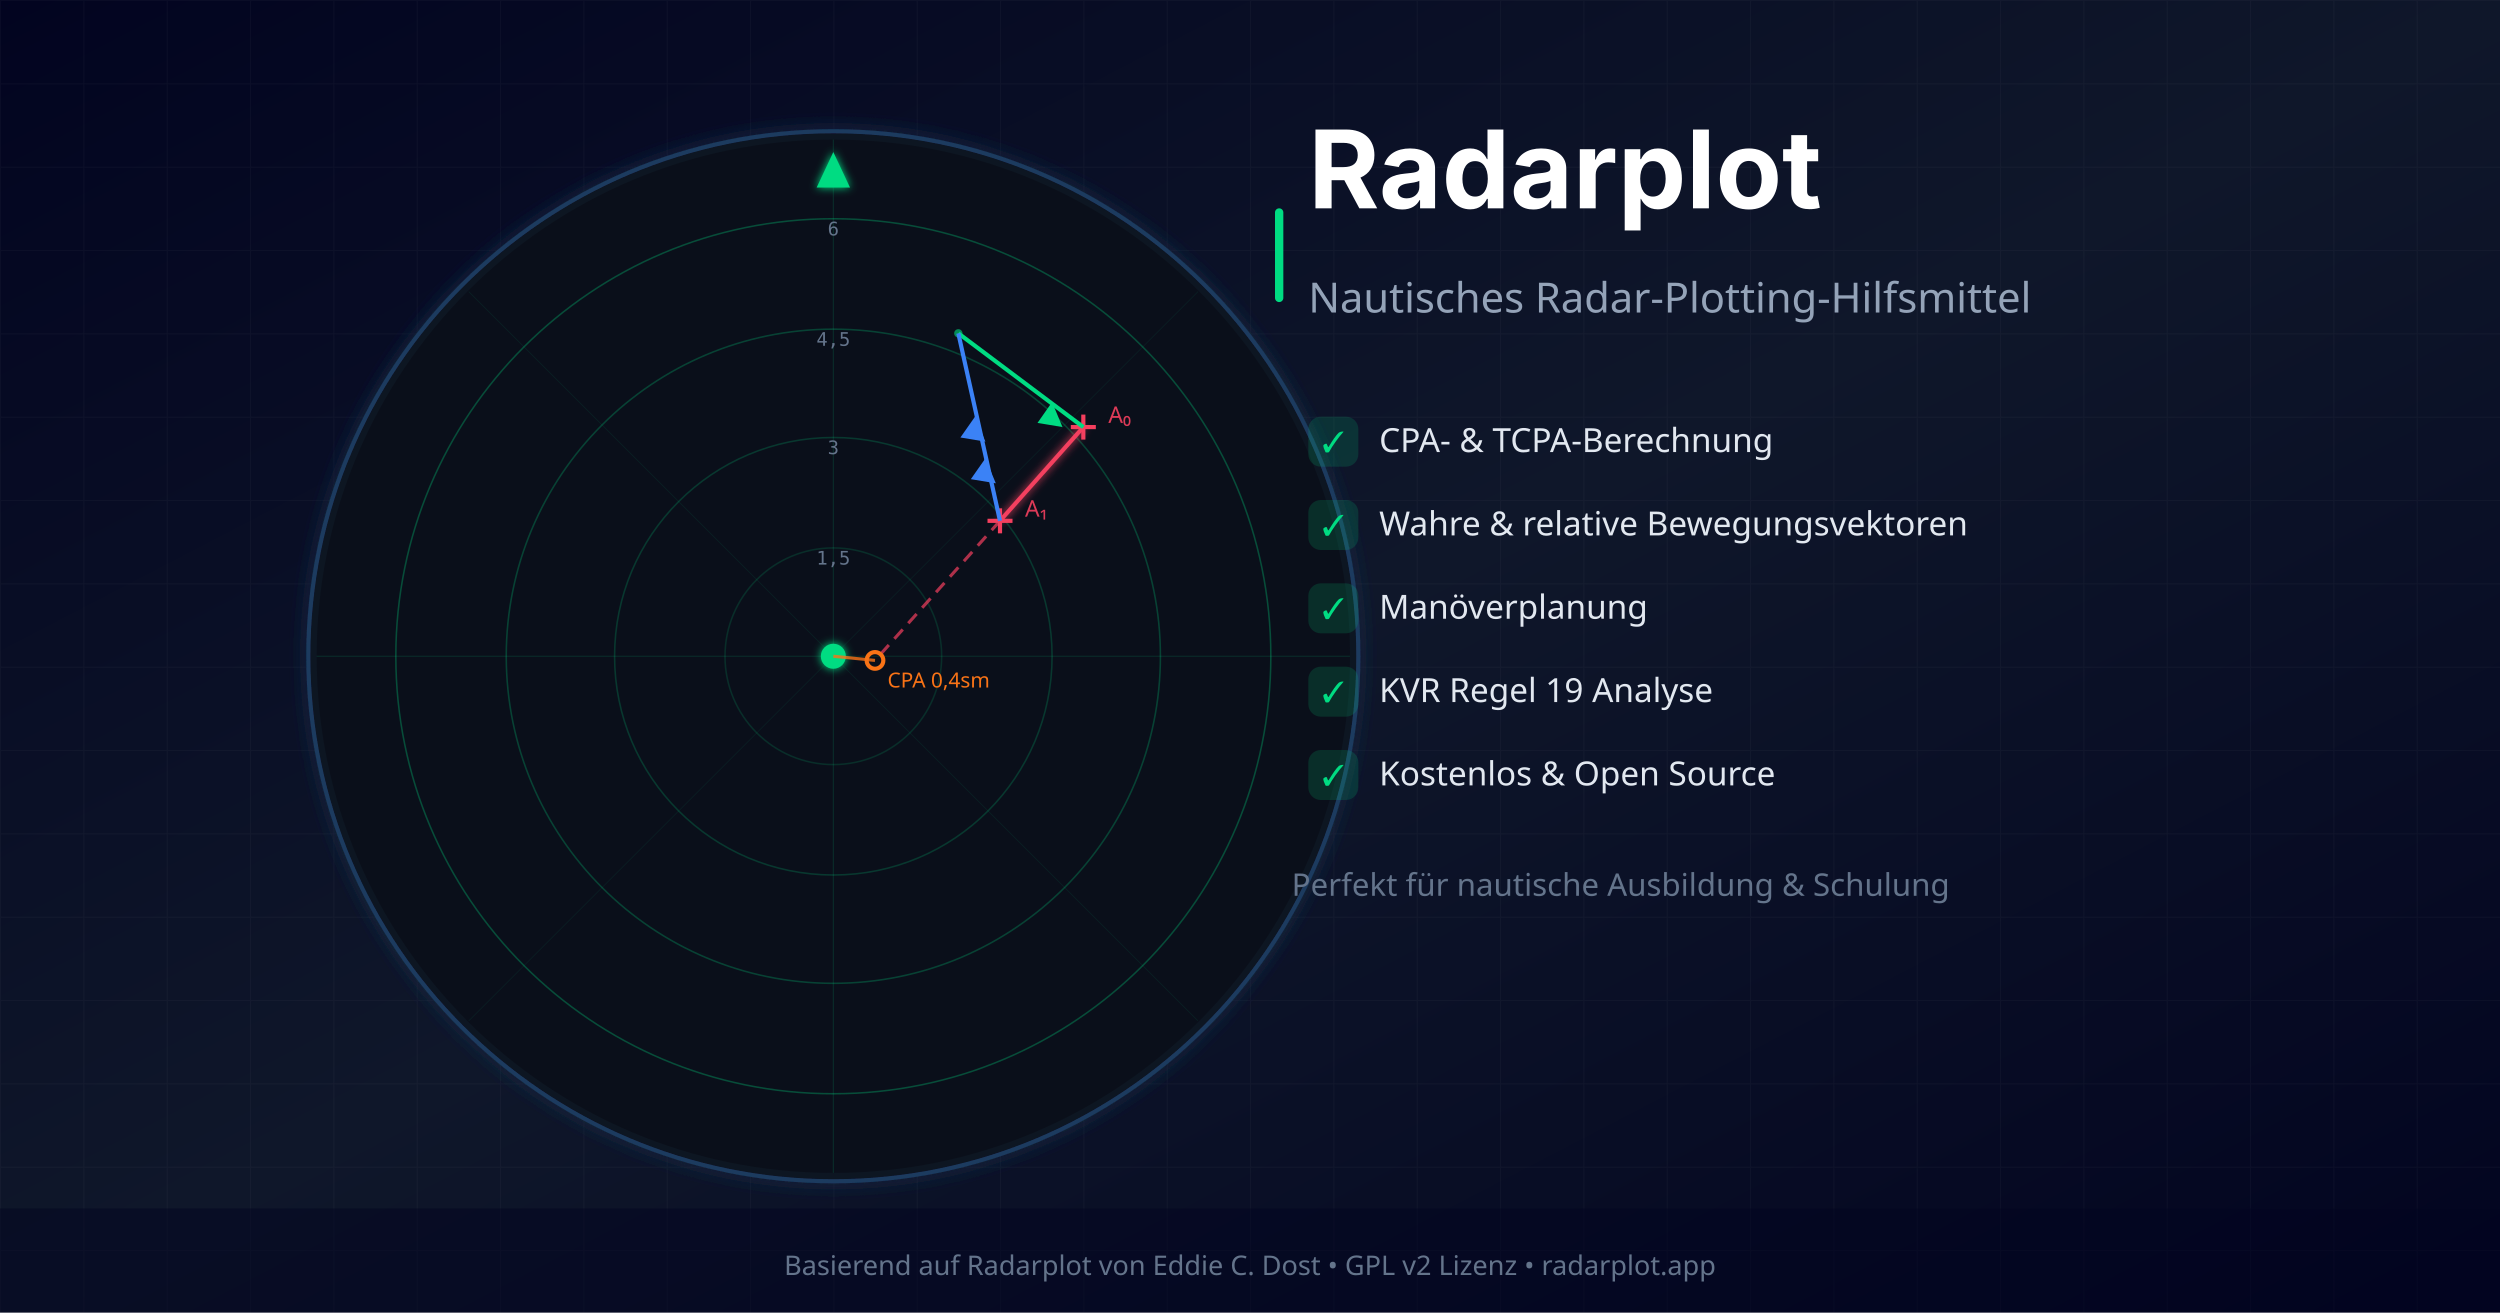
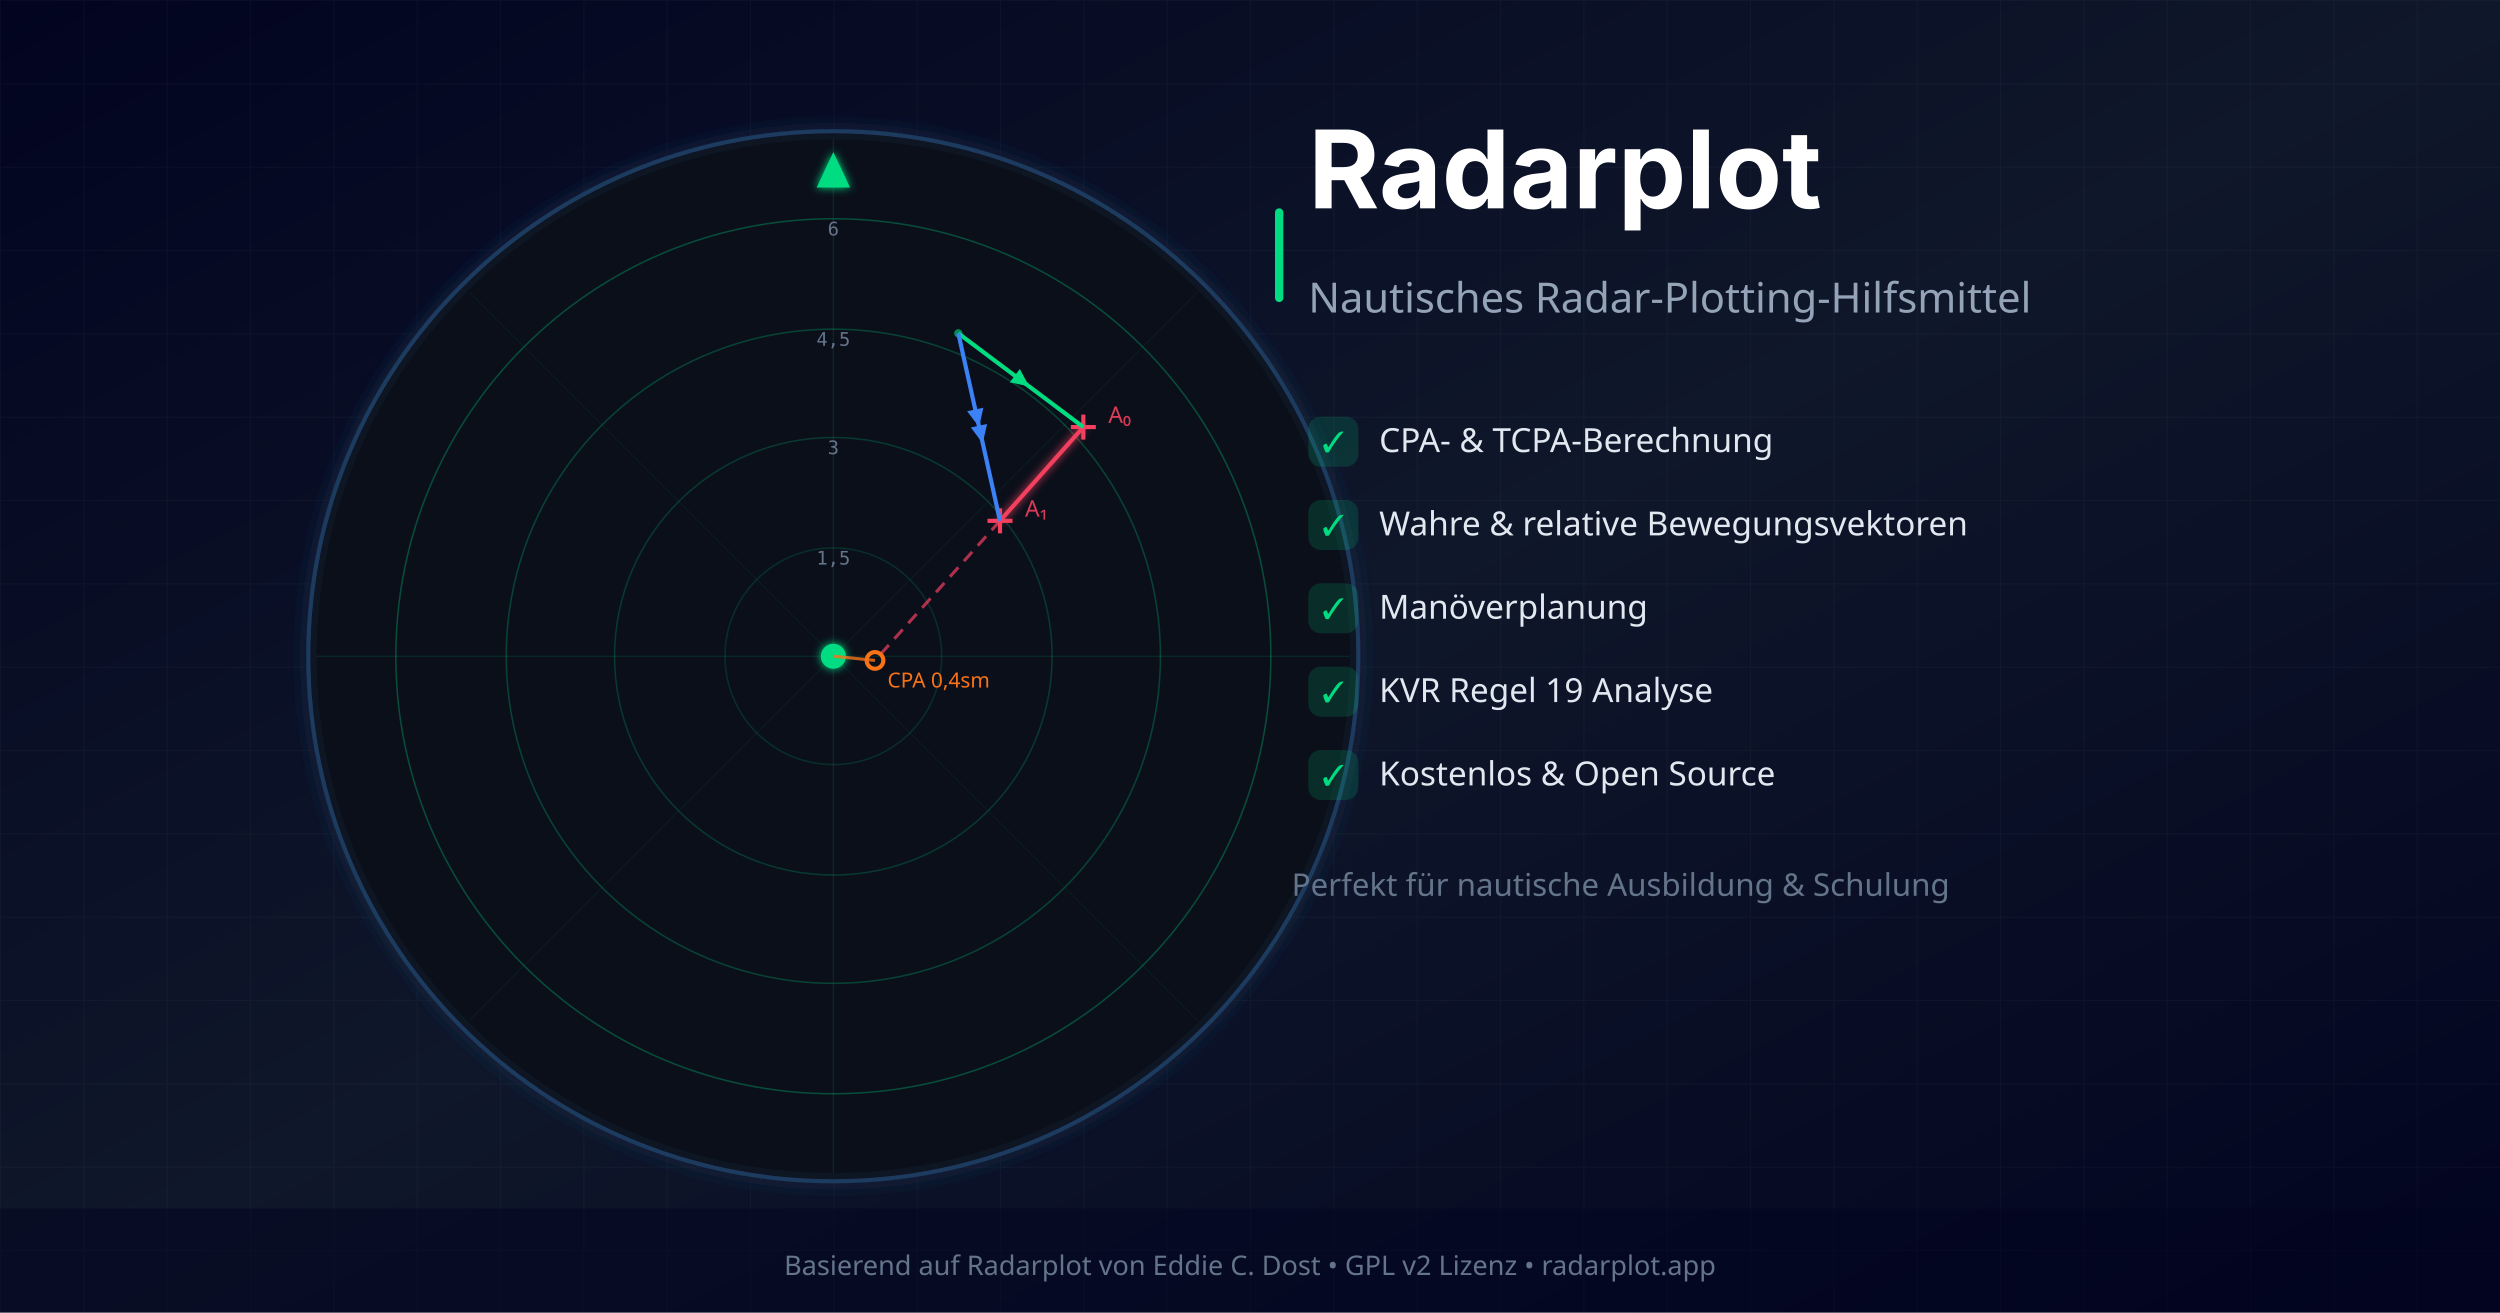
<svg xmlns="http://www.w3.org/2000/svg" viewBox="0 0 1200 630">
  <defs>
    <linearGradient id="bgGradient" x1="0%" y1="0%" x2="100%" y2="100%">
      <stop offset="0%" style="stop-color:#020420" />
      <stop offset="50%" style="stop-color:#0f172a" />
      <stop offset="100%" style="stop-color:#020420" />
    </linearGradient>
    <filter id="glow" x="-50%" y="-50%" width="200%" height="200%">
      <feGaussianBlur stdDeviation="2" result="coloredBlur" />
      <feMerge>
        <feMergeNode in="coloredBlur" />
        <feMergeNode in="SourceGraphic" />
      </feMerge>
    </filter>
    <filter id="softGlow" x="-50%" y="-50%" width="200%" height="200%">
      <feGaussianBlur stdDeviation="4" result="coloredBlur" />
      <feMerge>
        <feMergeNode in="coloredBlur" />
        <feMergeNode in="SourceGraphic" />
      </feMerge>
    </filter>
  </defs>
  <rect width="1200" height="630" fill="url(#bgGradient)" />
  <g opacity="0.03">
    <pattern id="grid" width="40" height="40" patternUnits="userSpaceOnUse">
      <path d="M 40 0 L 0 0 0 40" fill="none" stroke="#ffffff" stroke-width="1" />
    </pattern>
    <rect width="1200" height="630" fill="url(#grid)" />
  </g>
  <g transform="translate(140, 55)">
    <circle cx="260" cy="260" r="252" fill="#0c1222" stroke="#1e3a5f" stroke-width="2" filter="url(#softGlow)" />
    <circle cx="260" cy="260" r="248" fill="#0a0f1a" />
    <circle cx="260" cy="260" r="210" fill="none" stroke="#00dc82" stroke-width="0.75" opacity="0.3" />
    <circle cx="260" cy="260" r="157" fill="none" stroke="#00dc82" stroke-width="0.75" opacity="0.25" />
    <circle cx="260" cy="260" r="105" fill="none" stroke="#00dc82" stroke-width="0.75" opacity="0.2" />
    <circle cx="260" cy="260" r="52" fill="none" stroke="#00dc82" stroke-width="0.75" opacity="0.15" />
    <line x1="260" y1="12" x2="260" y2="508" stroke="#00dc82" stroke-width="0.5" opacity="0.15" />
    <line x1="12" y1="260" x2="508" y2="260" stroke="#00dc82" stroke-width="0.5" opacity="0.15" />
    <line x1="85" y1="85" x2="435" y2="435" stroke="#00dc82" stroke-width="0.3" opacity="0.1" />
    <line x1="435" y1="85" x2="85" y2="435" stroke="#00dc82" stroke-width="0.3" opacity="0.1" />
    <line x1="260" y1="260" x2="260" y2="25" stroke="#00dc82" stroke-width="2.5" filter="url(#glow)" />
    <polygon points="260,18 252,35 268,35" fill="#00dc82" filter="url(#glow)" />
    <circle cx="260" cy="260" r="6" fill="#00dc82" filter="url(#glow)" />
    <g transform="translate(380, 150)">
      <line x1="-6" y1="0" x2="6" y2="0" stroke="#f43f5e" stroke-width="2" />
      <line x1="0" y1="-6" x2="0" y2="6" stroke="#f43f5e" stroke-width="2" />
    </g>
    <text x="392" y="148" font-family="system-ui, sans-serif" font-size="11" fill="#f43f5e" opacity="0.9">A₀</text>
    <g transform="translate(340, 195)">
      <line x1="-6" y1="0" x2="6" y2="0" stroke="#f43f5e" stroke-width="2" />
      <line x1="0" y1="-6" x2="0" y2="6" stroke="#f43f5e" stroke-width="2" />
    </g>
    <text x="352" y="193" font-family="system-ui, sans-serif" font-size="11" fill="#f43f5e" opacity="0.9">A₁</text>
    <line x1="380" y1="150" x2="340" y2="195" stroke="#f43f5e" stroke-width="2" filter="url(#glow)" />
    <line x1="340" y1="195" x2="280" y2="262" stroke="#f43f5e" stroke-width="1.5" stroke-dasharray="6,4" opacity="0.7" />
    <circle cx="320" cy="105" r="2" fill="#00dc82" opacity="0.6" />
    <line x1="320" y1="105" x2="380" y2="150" stroke="#00dc82" stroke-width="2" />
-     <polygon points="365,138 358,148 370,150" fill="#00dc82" />
+     <polygon points="344.7,128.5 354,130.5 349.5,122.1" fill="#00dc82" />
    <line x1="320" y1="105" x2="340" y2="195" stroke="#3b82f6" stroke-width="2" />
-     <polygon points="333,165 326,175 338,177" fill="#3b82f6" />
-     <polygon points="328,145 321,155 333,157" fill="#3b82f6" />
+     <polygon points="326,150.2 331.7,157.8 333.8,148.5" fill="#3b82f6" />
+     <polygon points="324.2,142.4 330,150 332,140.7" fill="#3b82f6" />
    <circle cx="280" cy="262" r="4" fill="none" stroke="#f97316" stroke-width="2" />
    <line x1="260" y1="260" x2="280" y2="262" stroke="#f97316" stroke-width="1.5" opacity="0.8" />
    <text x="286" y="275" font-family="system-ui, sans-serif" font-size="10" fill="#f97316">CPA 0,4sm</text>
    <text x="260" y="58" text-anchor="middle" font-family="ui-monospace, monospace" font-size="9" fill="#64748b">6</text>
    <text x="260" y="111" text-anchor="middle" font-family="ui-monospace, monospace" font-size="9" fill="#64748b">4,5</text>
    <text x="260" y="163" text-anchor="middle" font-family="ui-monospace, monospace" font-size="9" fill="#64748b">3</text>
    <text x="260" y="216" text-anchor="middle" font-family="ui-monospace, monospace" font-size="9" fill="#64748b">1,5</text>
  </g>
  <g transform="translate(620, 100)">
    <rect x="-8" y="0" width="4" height="45" rx="2" fill="#00dc82" />
    <text x="8" font-family="system-ui, -apple-system, sans-serif" font-size="52" font-weight="700" fill="#ffffff">
      Radarplot
    </text>
    <text x="8" y="50" font-family="system-ui, sans-serif" font-size="20" fill="#94a3b8">
      Nautisches Radar-Plotting-Hilfsmittel
    </text>
    <g transform="translate(8, 100)">
      <g transform="translate(0, 0)">
        <rect width="24" height="24" rx="6" fill="#00dc82" opacity="0.15" />
        <text x="12" y="17" text-anchor="middle" font-size="14" fill="#00dc82">✓</text>
        <text x="34" y="17" font-family="system-ui, sans-serif" font-size="16" fill="#e2e8f0">CPA- &amp; TCPA-Berechnung</text>
      </g>
      <g transform="translate(0, 40)">
        <rect width="24" height="24" rx="6" fill="#00dc82" opacity="0.15" />
        <text x="12" y="17" text-anchor="middle" font-size="14" fill="#00dc82">✓</text>
        <text x="34" y="17" font-family="system-ui, sans-serif" font-size="16" fill="#e2e8f0">Wahre &amp; relative Bewegungsvektoren</text>
      </g>
      <g transform="translate(0, 80)">
        <rect width="24" height="24" rx="6" fill="#00dc82" opacity="0.15" />
        <text x="12" y="17" text-anchor="middle" font-size="14" fill="#00dc82">✓</text>
        <text x="34" y="17" font-family="system-ui, sans-serif" font-size="16" fill="#e2e8f0">Manöverplanung</text>
      </g>
      <g transform="translate(0, 120)">
        <rect width="24" height="24" rx="6" fill="#00dc82" opacity="0.15" />
        <text x="12" y="17" text-anchor="middle" font-size="14" fill="#00dc82">✓</text>
        <text x="34" y="17" font-family="system-ui, sans-serif" font-size="16" fill="#e2e8f0">KVR Regel 19 Analyse</text>
      </g>
      <g transform="translate(0, 160)">
        <rect width="24" height="24" rx="6" fill="#00dc82" opacity="0.15" />
        <text x="12" y="17" text-anchor="middle" font-size="14" fill="#00dc82">✓</text>
        <text x="34" y="17" font-family="system-ui, sans-serif" font-size="16" fill="#e2e8f0">Kostenlos &amp; Open Source</text>
      </g>
    </g>
    <text y="330" font-family="system-ui, sans-serif" font-size="15" fill="#64748b">
      Perfekt für nautische Ausbildung &amp; Schulung
    </text>
  </g>
  <g transform="translate(0, 580)">
    <rect width="1200" height="50" fill="#020420" opacity="0.5" />
    <text x="600" y="32" text-anchor="middle" font-family="system-ui, sans-serif" font-size="13" fill="#64748b">
      Basierend auf Radarplot von Eddie C. Dost • GPL v2 Lizenz • radarplot.app
    </text>
  </g>
</svg>
